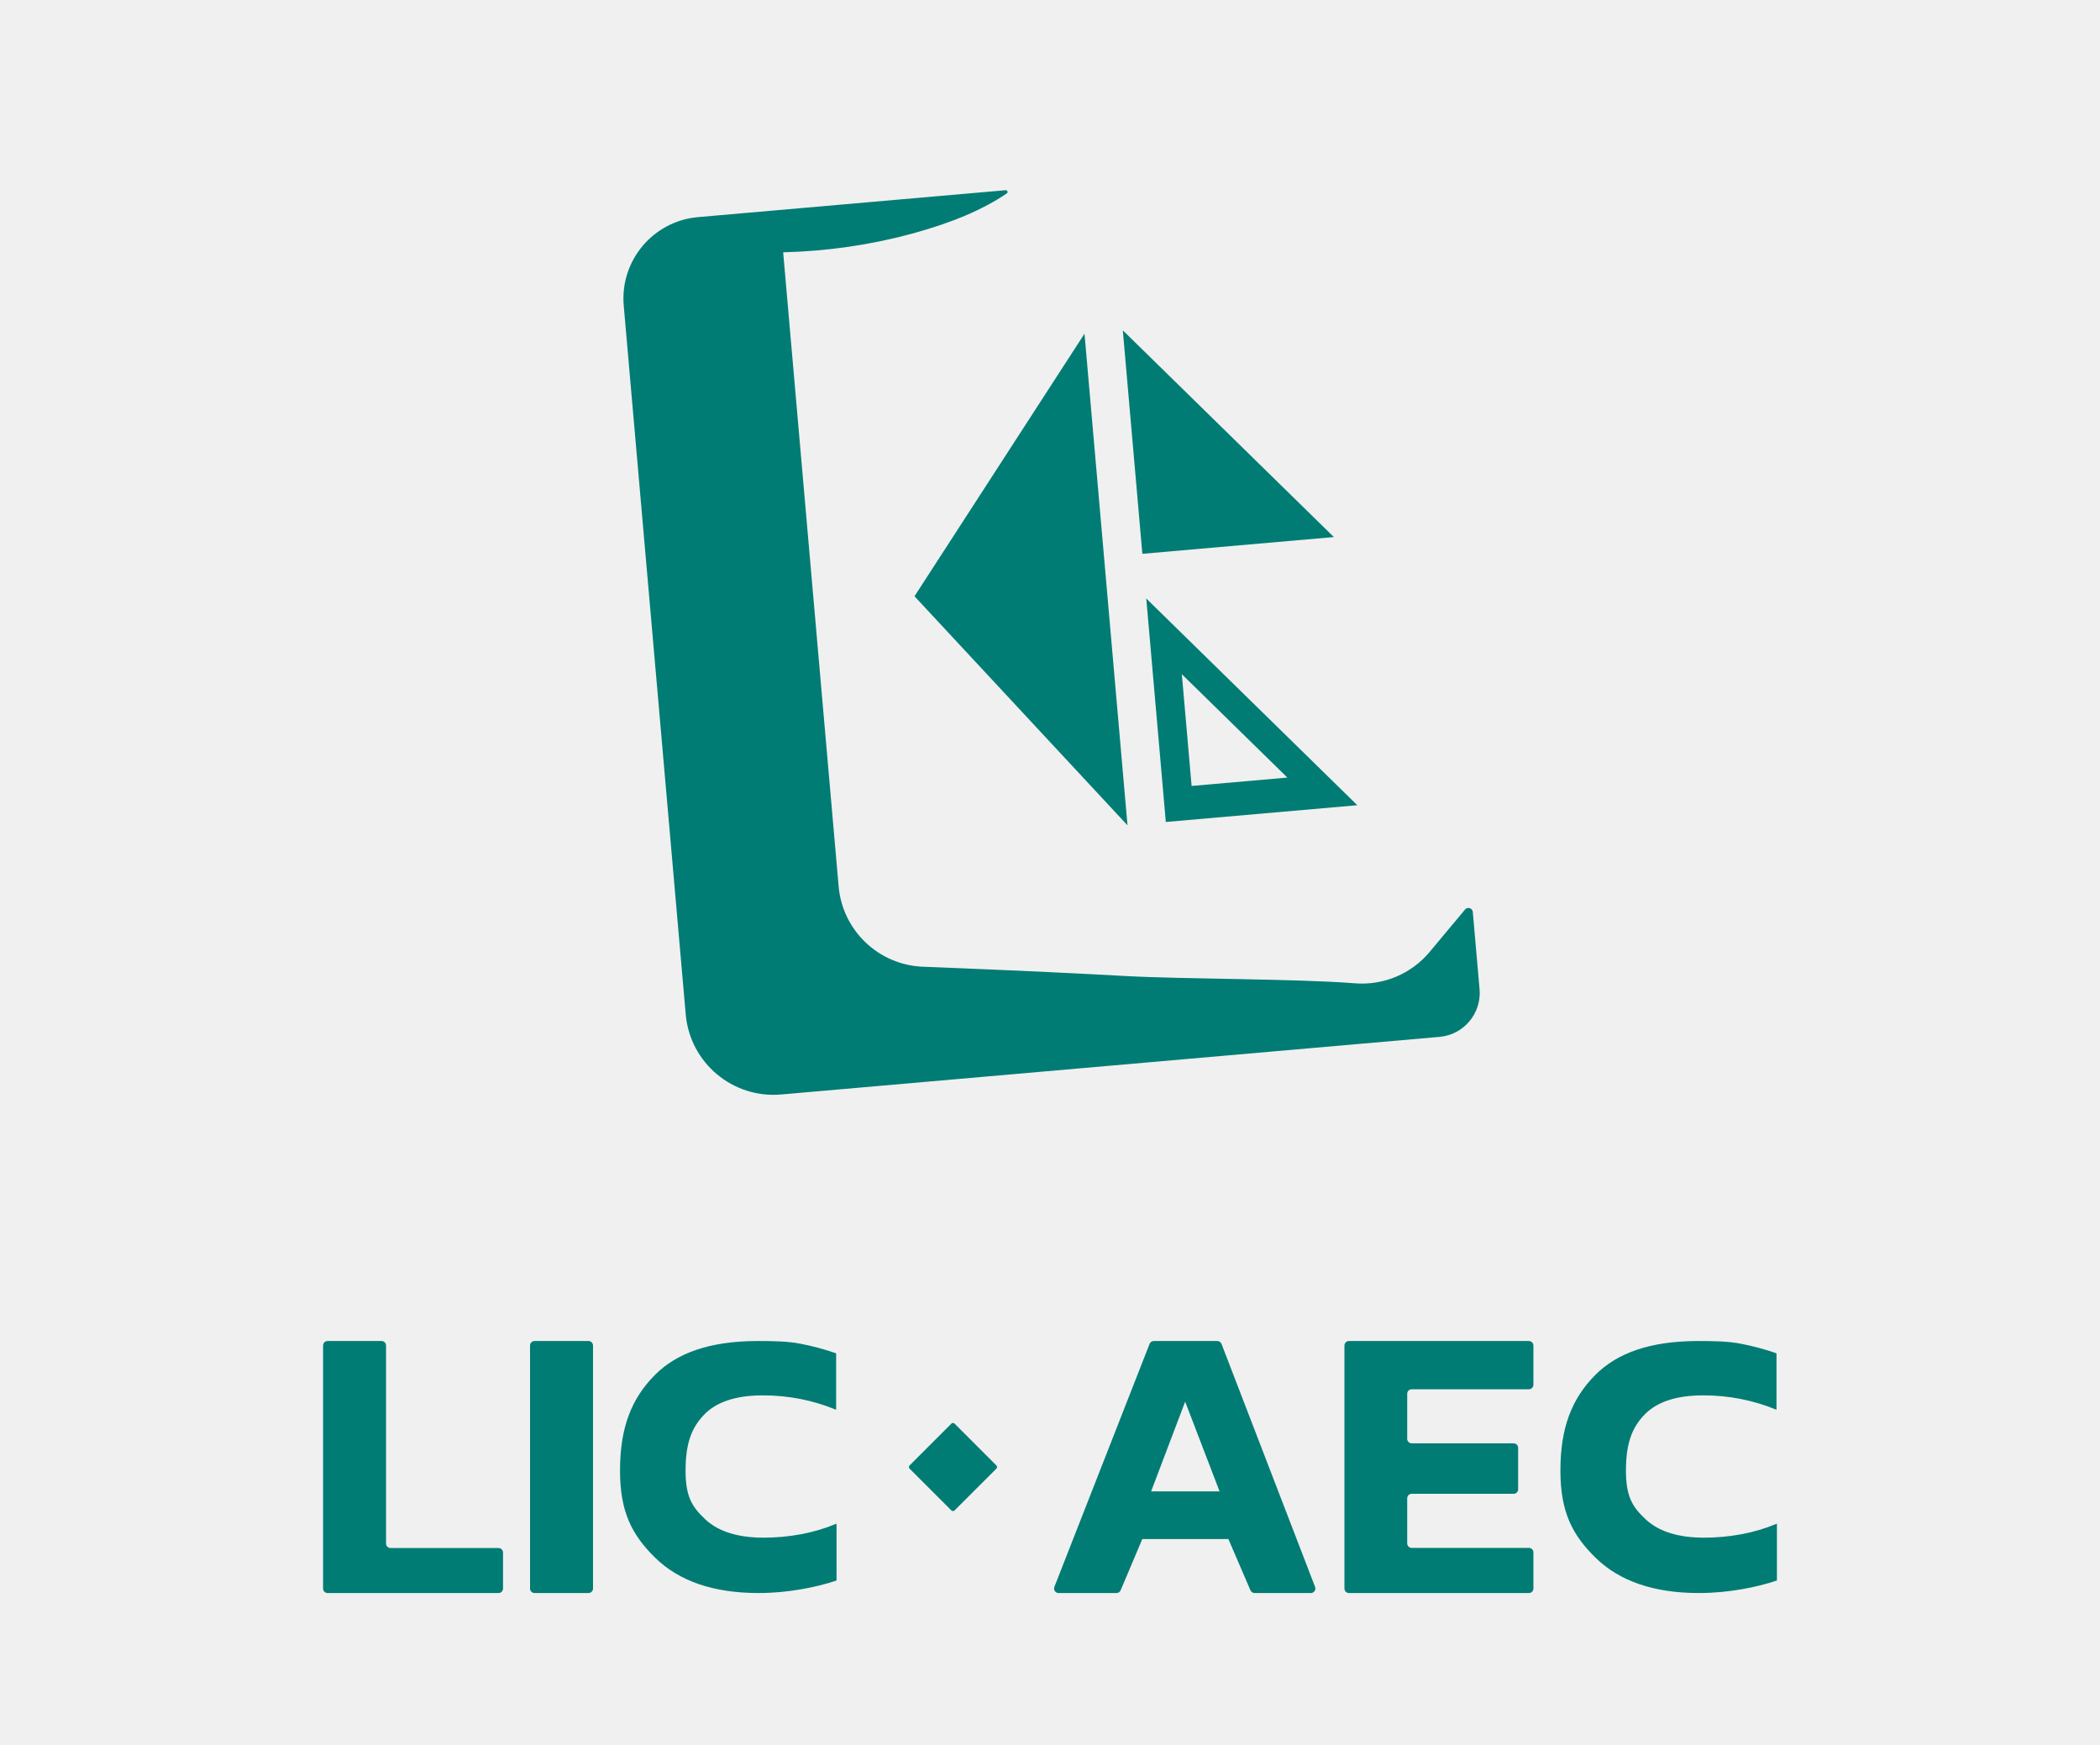
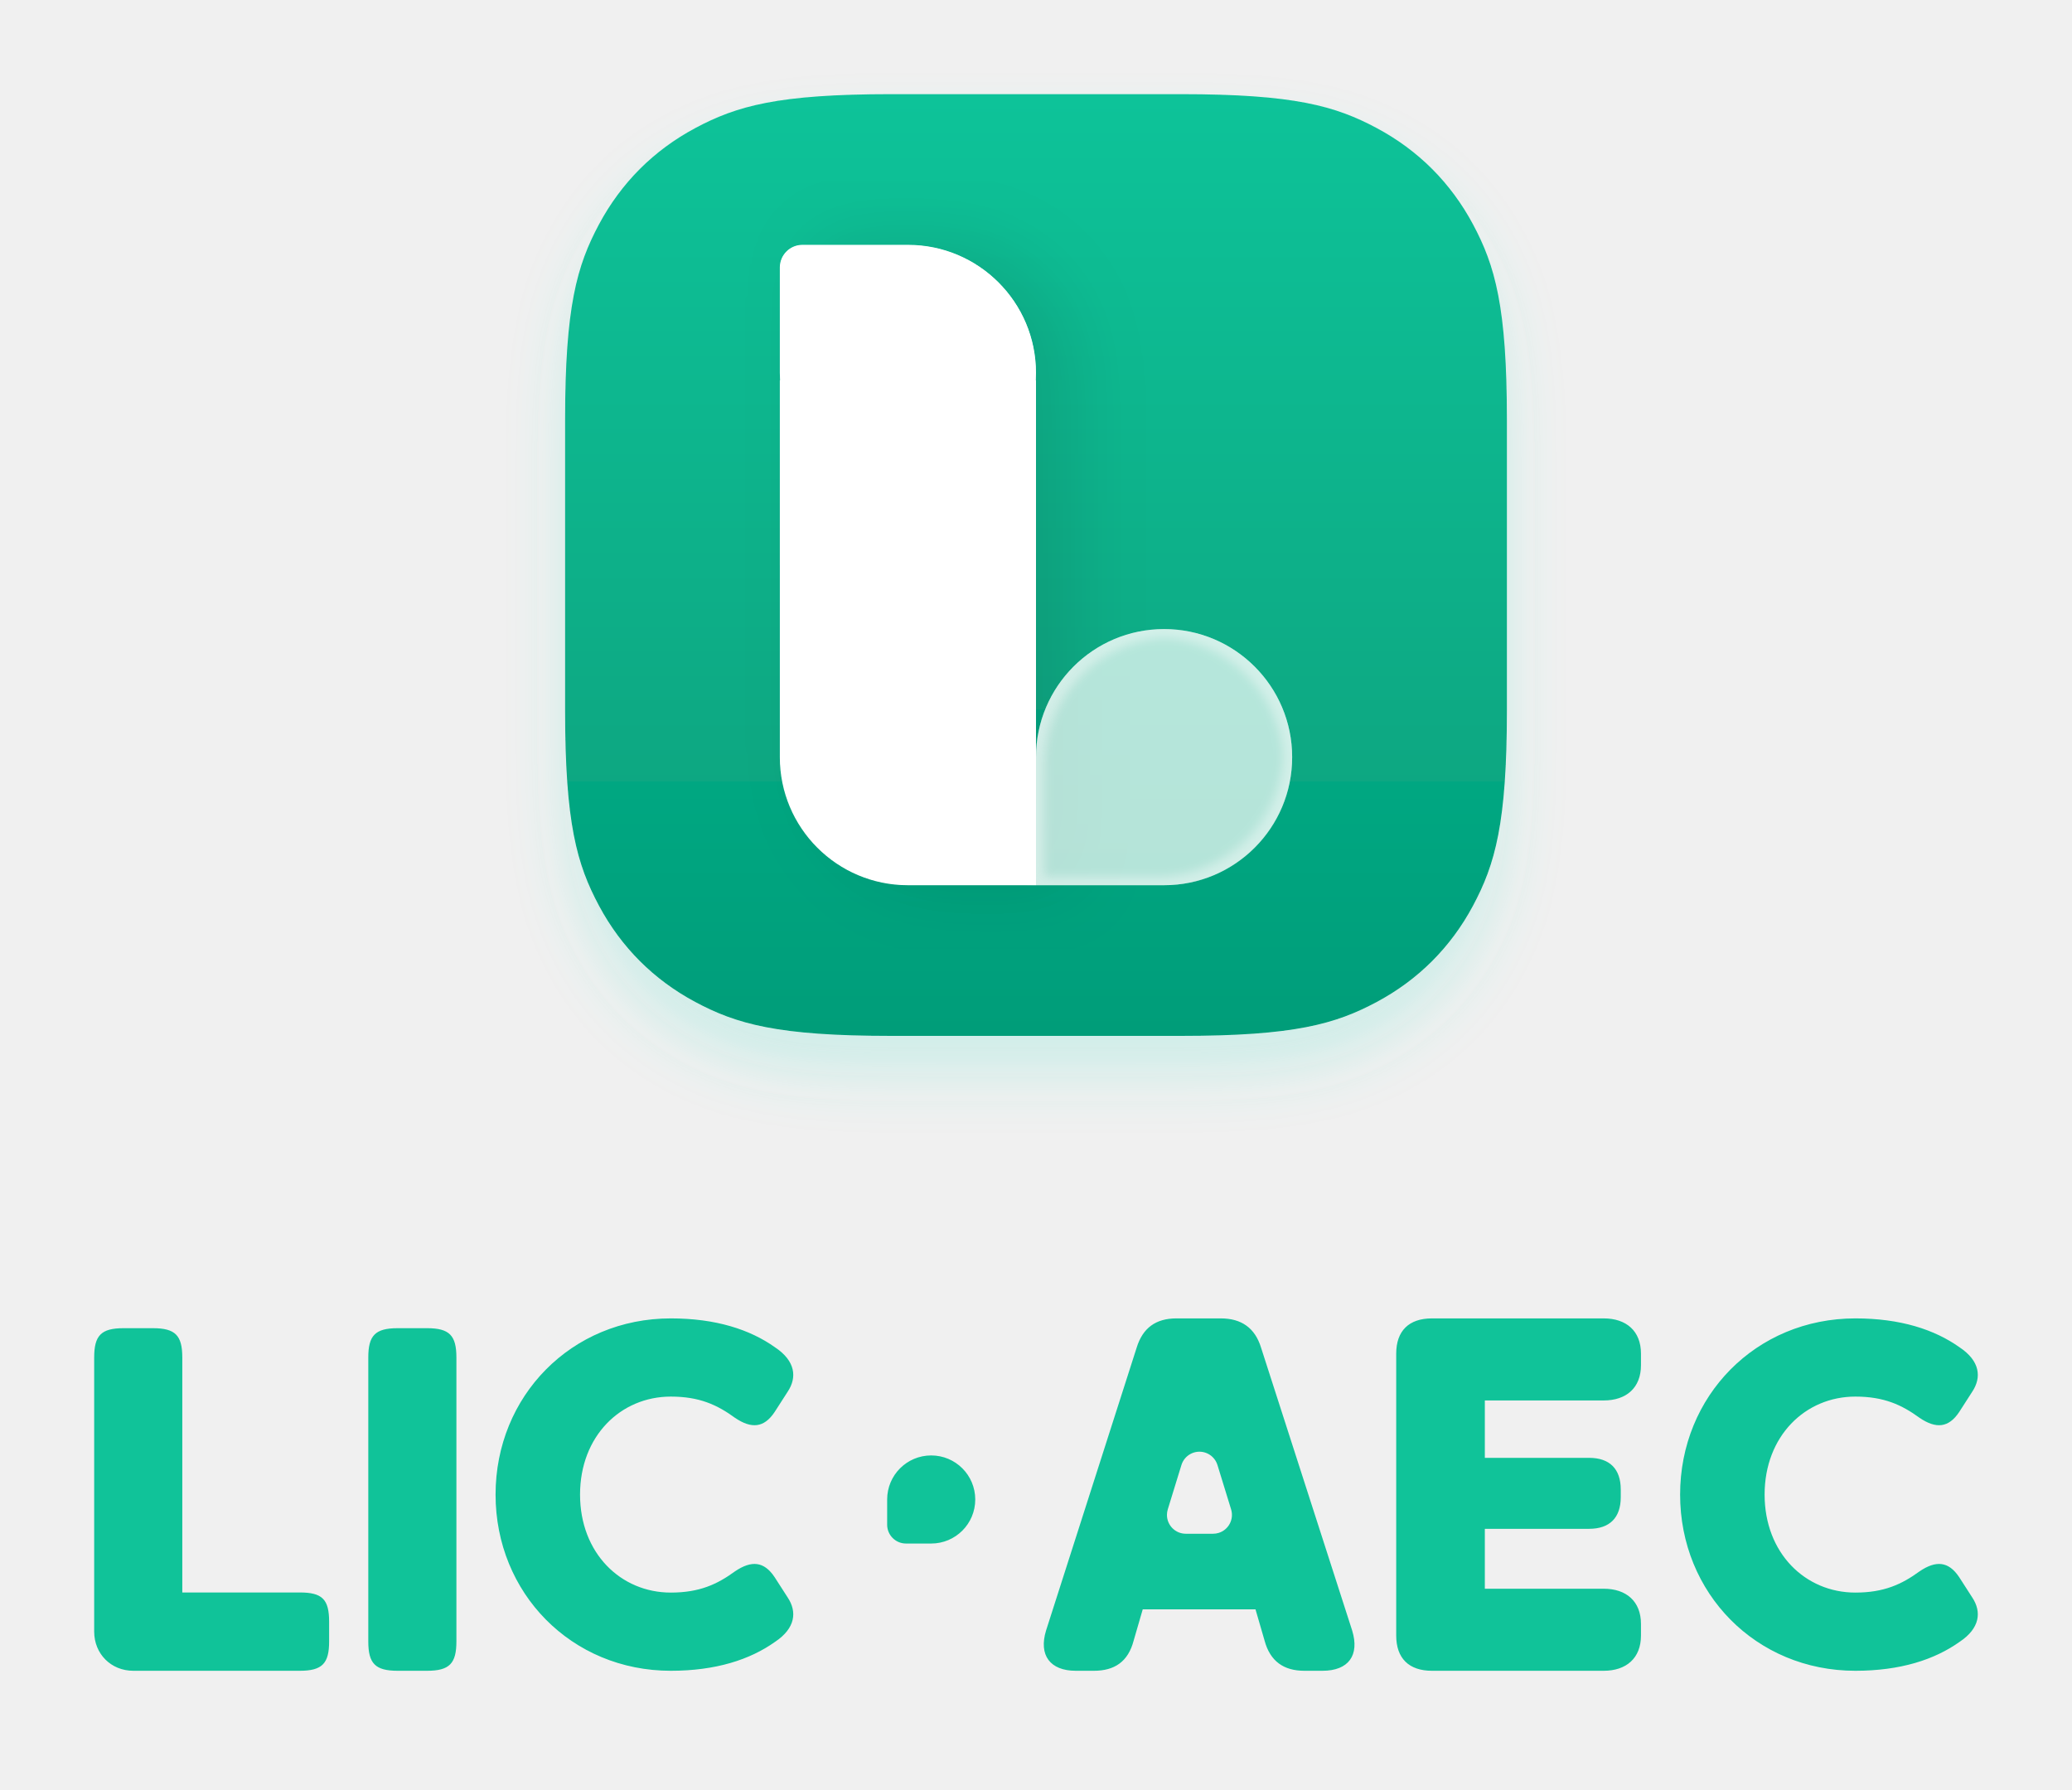
- <svg xmlns="http://www.w3.org/2000/svg" width="130px" height="108px" viewBox="0 0 130 108" version="1.1">
-   <g id="logo_text_vertical" stroke="none" stroke-width="1" fill="none" fill-rule="evenodd">
-     <g id="logo" transform="translate(38.17097, 9.600867)" fill="#007C74">
-       <g id="LICAEC" transform="translate(26.82903, 29.30822) rotate(-5) translate(-26.82903, -29.30822) translate(2.283572, 2.035496)">
-         <path d="M24.176,0 C24.236,0 24.285,0.049 24.285,0.109 C24.285,0.149 24.263,0.185 24.229,0.204 C22.7,1.061 20.706,1.712 18.244,2.16 C15.591,2.642 12.883,2.799 10.12,2.629 L10.12,42.022 C10.12,44.769 12.163,47.087 14.888,47.433 L17.58,47.778 L20.123,48.11 L22.52,48.43 L25.201,48.798 L27.273,49.091 C30.91,49.613 37.816,50.178 41.445,50.787 C43.188,51.079 44.965,50.508 46.213,49.255 L48.625,46.832 C48.731,46.725 48.904,46.725 49.011,46.831 C49.062,46.882 49.091,46.952 49.091,47.024 L49.091,51.818 C49.091,53.324 47.87,54.545 46.364,54.545 L5.455,54.545 C2.442,54.545 -4.4408921e-16,52.103 -4.4408921e-16,49.091 L-4.4408921e-16,5.06 C-4.4408921e-16,2.266 2.266,0 5.06,0 L24.176,0 Z M28.264,9.273 L28.264,39.818 L16.364,24.545 L28.264,9.273 Z M30.645,9.273 L30.645,23.157 L42.545,23.157 L30.645,9.273 Z M30.645,25.934 L42.545,39.818 L30.645,39.818 L30.645,25.934 Z M32.43,30.793 L32.43,37.736 L38.38,37.736 L32.43,30.793 Z" id="Shape-Copy" />
+ <svg xmlns="http://www.w3.org/2000/svg" xmlns:xlink="http://www.w3.org/1999/xlink" width="110px" height="95px" viewBox="0 0 110 95" version="1.1">
+   <defs>
+     <filter x="-11.0%" y="-7.0%" width="122.0%" height="122.0%" filterUnits="objectBoundingBox" id="filter-1">
+       <feOffset dx="0" dy="2" in="SourceAlpha" result="shadowOffsetOuter1" />
+       <feGaussianBlur stdDeviation="1.5" in="shadowOffsetOuter1" result="shadowBlurOuter1" />
+       <feColorMatrix values="0 0 0 0 0.064   0 0 0 0 0.765   0 0 0 0 0.602  0 0 0 0.2 0" type="matrix" in="shadowBlurOuter1" result="shadowMatrixOuter1" />
+       <feMerge>
+         <feMergeNode in="shadowMatrixOuter1" />
+         <feMergeNode in="SourceGraphic" />
+       </feMerge>
+     </filter>
+     <linearGradient x1="50%" y1="100%" x2="50%" y2="0%" id="linearGradient-2">
+       <stop stop-color="#039D79" offset="0%" />
+       <stop stop-color="#10C399" offset="100%" />
+     </linearGradient>
+     <path d="M17.306,-6.99192208e-16 L32.694,6.99192208e-16 C38.712,-4.06250808e-16 40.894,0.627 43.094,1.803 C45.294,2.98 47.02,4.706 48.197,6.906 C49.373,9.106 50,11.288 50,17.306 L50,32.694 C50,38.712 49.373,40.894 48.197,43.094 C47.02,45.294 45.294,47.02 43.094,48.197 C40.894,49.373 38.712,50 32.694,50 L17.306,50 C11.288,50 9.106,49.373 6.906,48.197 C4.706,47.02 2.98,45.294 1.803,43.094 C0.627,40.894 2.70833872e-16,38.712 -4.66128138e-16,32.694 L4.66128138e-16,17.306 C-2.70833872e-16,11.288 0.627,9.106 1.803,6.906 C2.98,4.706 4.706,2.98 6.906,1.803 C9.106,0.627 11.288,4.06250808e-16 17.306,-6.99192208e-16 Z" id="path-3" />
+     <linearGradient x1="42%" y1="67.543%" x2="58%" y2="100%" id="linearGradient-5">
+       <stop stop-color="#FFFFFF" offset="0%" />
+       <stop stop-color="#FFFFFF" offset="100%" />
+     </linearGradient>
+     <path d="M6.8,0 C10.556,0 13.6,3.044 13.6,6.8 C13.6,6.934 13.596,7.068 13.588,7.2 L13.6,7.2 L13.6,34 L6.8,34 C3.044,34 0,30.956 0,27.2 L0,7.2 L0.012,7.2 C0.004,7.068 0,6.934 0,6.8 L0,1.2 C0,0.537 0.537,0 1.2,0 L6.8,0 Z" id="path-6" />
+     <filter x="-36.8%" y="-20.6%" width="202.9%" height="141.2%" filterUnits="objectBoundingBox" id="filter-7">
+       <feOffset dx="2" dy="0" in="SourceAlpha" result="shadowOffsetOuter1" />
+       <feGaussianBlur stdDeviation="2" in="shadowOffsetOuter1" result="shadowBlurOuter1" />
+       <feColorMatrix values="0 0 0 0 0   0 0 0 0 0   0 0 0 0 0  0 0 0 0.1 0" type="matrix" in="shadowBlurOuter1" />
+     </filter>
+     <filter x="-29.4%" y="-17.6%" width="188.2%" height="135.3%" filterUnits="objectBoundingBox" id="filter-8">
+       <feGaussianBlur stdDeviation="1.5" in="SourceAlpha" result="shadowBlurInner1" />
+       <feOffset dx="-1" dy="0" in="shadowBlurInner1" result="shadowOffsetInner1" />
+       <feComposite in="shadowOffsetInner1" in2="SourceAlpha" operator="arithmetic" k2="-1" k3="1" result="shadowInnerInner1" />
+       <feColorMatrix values="0 0 0 0 1   0 0 0 0 1   0 0 0 0 1  0 0 0 0.8 0" type="matrix" in="shadowInnerInner1" />
+     </filter>
+     <path d="M20.4,34 C24.156,34 27.2,30.956 27.2,27.2 C27.2,23.444 24.156,20.4 20.4,20.4 C16.644,20.4 13.6,23.444 13.6,27.2 C13.6,28.491 13.6,30.758 13.6,34 C16.921,34 19.188,34 20.4,34 Z" id="path-9" />
+     <filter x="-3.7%" y="-3.7%" width="107.4%" height="107.4%" filterUnits="objectBoundingBox" id="filter-10">
+       <feMorphology radius="0.5" operator="erode" in="SourceAlpha" result="shadowSpreadInner1" />
+       <feGaussianBlur stdDeviation="0.25" in="shadowSpreadInner1" result="shadowBlurInner1" />
+       <feOffset dx="0" dy="0" in="shadowBlurInner1" result="shadowOffsetInner1" />
+       <feComposite in="shadowOffsetInner1" in2="SourceAlpha" operator="arithmetic" k2="-1" k3="1" result="shadowInnerInner1" />
+       <feColorMatrix values="0 0 0 0 1   0 0 0 0 1   0 0 0 0 1  0 0 0 0.4 0" type="matrix" in="shadowInnerInner1" />
+     </filter>
+   </defs>
+   <g id="github" stroke="none" stroke-width="1" fill="none" fill-rule="evenodd">
+     <g id="logo" filter="url(#filter-1)" transform="translate(30, 5)">
+       <mask id="mask-4" fill="white">
+         <use xlink:href="#path-3" />
+       </mask>
+       <use id="bg" fill="url(#linearGradient-2)" xlink:href="#path-3" />
+       <g id="glyph" mask="url(#mask-4)">
+         <g transform="translate(11.4, 8)" id="Group">
+           <g id="Path">
+             <use fill="black" fill-opacity="1" filter="url(#filter-7)" xlink:href="#path-6" />
+             <use fill="url(#linearGradient-5)" fill-rule="evenodd" xlink:href="#path-6" />
+             <use fill="black" fill-opacity="1" filter="url(#filter-8)" xlink:href="#path-6" />
+           </g>
+           <g id="Oval-Copy">
+             <use fill-opacity="0.7" fill="#FFFFFF" fill-rule="evenodd" xlink:href="#path-9" />
+             <use fill="black" fill-opacity="1" filter="url(#filter-10)" xlink:href="#path-9" />
+           </g>
+         </g>
      </g>
    </g>
-     <g id="text" transform="translate(20, 83)" fill="#007C74" fill-rule="nonzero">
-       <path d="M0,15.32 L0,0.279 C0,0.125 0.125,6.30606678e-14 0.279,6.30606678e-14 L3.62,6.30606678e-14 C3.774,6.30606678e-14 3.898,0.125 3.898,0.279 L3.898,12.534 C3.898,12.688 4.023,12.813 4.177,12.813 L10.862,12.813 C11.016,12.813 11.14,12.937 11.14,13.091 L11.14,15.32 C11.14,15.473 11.016,15.598 10.862,15.598 L0.279,15.598 C0.125,15.598 0,15.473 0,15.32 Z M12.812,15.32 L12.812,0.279 C12.812,0.125 12.936,0 13.09,0 L16.432,0 C16.586,0 16.711,0.125 16.711,0.279 L16.711,15.32 C16.711,15.473 16.586,15.598 16.432,15.598 L13.09,15.598 C12.936,15.598 12.812,15.473 12.812,15.32 Z M26.952,15.598 C24.159,15.598 22.031,14.853 20.568,13.423 C19.106,11.994 18.382,10.563 18.382,8.018 C18.382,5.357 19.089,3.578 20.519,2.124 C21.921,0.698 24.002,0.026 26.764,0.001 L26.927,1.27009514e-13 C27.902,1.27009514e-13 28.774,0.017 29.542,0.166 C30.311,0.314 31.05,0.513 31.761,0.761 L31.761,4.256 C30.323,3.661 28.811,3.364 27.224,3.364 C25.572,3.364 24.361,3.76 23.593,4.554 C22.824,5.347 22.44,6.316 22.44,8.018 C22.44,9.638 22.845,10.271 23.655,11.031 C24.464,11.791 25.671,12.171 27.274,12.171 C28.051,12.171 28.819,12.101 29.579,11.961 C30.34,11.82 31.075,11.601 31.786,11.304 L31.786,14.824 C31.092,15.055 30.356,15.237 29.579,15.369 C28.803,15.501 27.927,15.598 26.952,15.598 Z M36.307,7.701 L38.896,5.112 C38.95,5.058 39.038,5.058 39.092,5.112 L41.681,7.701 C41.735,7.755 41.735,7.843 41.681,7.898 L39.092,10.486 C39.038,10.54 38.95,10.54 38.896,10.486 L36.307,7.898 C36.253,7.843 36.253,7.755 36.307,7.701 Z M45.271,15.218 L51.165,0.177 C51.207,0.07 51.31,6.30606678e-14 51.425,6.30606678e-14 L55.357,6.30606678e-14 C55.472,6.30606678e-14 55.575,0.071 55.617,0.178 L61.41,15.219 C61.465,15.363 61.393,15.524 61.25,15.579 C61.218,15.592 61.184,15.598 61.15,15.598 L57.665,15.598 C57.554,15.598 57.453,15.532 57.409,15.43 L56.044,12.257 L50.714,12.257 L49.373,15.428 C49.329,15.531 49.228,15.598 49.116,15.598 L45.53,15.598 C45.376,15.598 45.252,15.473 45.252,15.32 C45.252,15.285 45.258,15.25 45.271,15.218 Z M51.259,9.307 L55.498,9.307 L53.367,3.754 L51.259,9.307 Z M63.227,15.32 L63.227,0.279 C63.227,0.125 63.351,0 63.505,0 L74.646,0 C74.8,0 74.925,0.125 74.925,0.279 L74.925,2.707 C74.925,2.861 74.8,2.986 74.646,2.986 L67.392,2.986 C67.238,2.986 67.113,3.111 67.113,3.264 L67.113,6.054 C67.113,6.208 67.238,6.333 67.392,6.333 L73.701,6.333 C73.855,6.333 73.98,6.457 73.98,6.611 L73.98,9.178 C73.98,9.331 73.855,9.456 73.701,9.456 L67.392,9.456 C67.238,9.456 67.113,9.581 67.113,9.735 L67.113,12.524 C67.113,12.678 67.238,12.803 67.392,12.803 L74.646,12.803 C74.8,12.803 74.925,12.927 74.925,13.081 L74.925,15.32 C74.925,15.473 74.8,15.598 74.646,15.598 L63.505,15.598 C63.351,15.598 63.227,15.473 63.227,15.32 Z M85.166,15.598 C82.373,15.598 80.245,14.853 78.783,13.423 C77.32,11.994 76.597,10.563 76.597,8.018 C76.597,5.357 77.303,3.578 78.733,2.124 C80.135,0.698 82.217,0.026 84.978,0.001 L85.141,1.27009514e-13 C86.116,1.27009514e-13 86.988,0.017 87.757,0.166 C88.525,0.314 89.265,0.513 89.975,0.761 L89.975,4.256 C88.537,3.661 87.025,3.364 85.439,3.364 C83.786,3.364 82.575,3.76 81.807,4.554 C81.038,5.347 80.654,6.316 80.654,8.018 C80.654,9.638 81.059,10.271 81.869,11.031 C82.679,11.791 83.885,12.171 85.488,12.171 C86.265,12.171 87.033,12.101 87.794,11.961 C88.554,11.82 89.289,11.601 90,11.304 L90,14.824 C89.306,15.055 88.57,15.237 87.794,15.369 C87.017,15.501 86.141,15.598 85.166,15.598 Z" id="Shape" />
-     </g>
+     <path d="M15.914,88.71 C17.11,88.71 17.473,88.32 17.473,87.151 L17.473,86.111 C17.473,84.916 17.11,84.552 15.914,84.552 L9.678,84.552 L9.678,72.079 C9.678,70.91 9.314,70.52 8.118,70.52 L6.559,70.52 C5.364,70.52 5,70.91 5,72.079 L5,86.631 C5,87.801 5.884,88.71 7.079,88.71 L15.914,88.71 Z M22.671,88.71 C23.866,88.71 24.23,88.32 24.23,87.151 L24.23,72.079 C24.23,70.91 23.866,70.52 22.671,70.52 L21.111,70.52 C19.916,70.52 19.552,70.91 19.552,72.079 L19.552,87.151 C19.552,88.32 19.916,88.71 21.111,88.71 L22.671,88.71 Z M35.613,88.71 C37.996,88.71 39.816,88.121 41.149,87.172 C42.225,86.455 42.328,85.583 41.815,84.814 L41.123,83.738 C40.559,82.892 39.893,82.841 39.021,83.43 C38.073,84.122 37.125,84.558 35.613,84.558 C32.947,84.558 30.794,82.456 30.794,79.355 C30.794,76.254 32.947,74.152 35.613,74.152 C37.125,74.152 38.073,74.588 39.021,75.28 C39.893,75.869 40.559,75.818 41.123,74.972 L41.815,73.896 C42.328,73.127 42.225,72.255 41.149,71.538 C39.816,70.589 37.996,70 35.613,70 C30.333,70 26.309,74.126 26.309,79.355 C26.309,84.584 30.333,88.71 35.613,88.71 Z M49.436,81.954 C50.728,81.954 51.775,80.907 51.775,79.615 C51.775,78.323 50.728,77.276 49.436,77.276 C48.145,77.276 47.098,78.323 47.098,79.615 C47.098,80.061 47.098,80.507 47.098,80.954 C47.098,81.506 47.545,81.954 48.098,81.954 C48.544,81.954 48.99,81.954 49.436,81.954 Z M64.809,70 C65.905,70 66.627,70.508 66.947,71.55 L71.785,86.572 C72.186,87.882 71.598,88.71 70.208,88.71 L69.246,88.71 C68.15,88.71 67.428,88.202 67.134,87.106 L66.653,85.449 L60.666,85.449 L60.185,87.106 C59.891,88.229 59.169,88.71 58.073,88.71 L57.111,88.71 C55.748,88.71 55.133,87.882 55.534,86.572 L60.345,71.55 C60.666,70.508 61.361,70 62.457,70 Z M85.136,70 C86.338,70 87.117,70.668 87.117,71.871 L87.117,72.486 C87.117,73.689 86.338,74.357 85.136,74.357 L78.828,74.357 L78.828,77.404 L84.361,77.404 C85.456,77.404 86.044,77.992 86.044,79.088 L86.044,79.489 C86.044,80.585 85.456,81.173 84.361,81.173 L78.828,81.173 L78.828,84.353 L85.136,84.353 C86.338,84.353 87.117,85.022 87.117,86.224 L87.117,86.839 C87.117,88.042 86.338,88.71 85.136,88.71 L76.021,88.71 C74.792,88.71 74.123,88.042 74.123,86.839 L74.123,71.871 C74.123,70.668 74.792,70 76.021,70 Z M98.499,70 C100.883,70 102.703,70.589 104.035,71.538 C105.112,72.255 105.214,73.127 104.702,73.896 L104.01,74.972 C103.446,75.818 102.779,75.869 101.908,75.28 C100.96,74.588 100.011,74.152 98.499,74.152 C95.834,74.152 93.681,76.254 93.681,79.355 C93.681,82.456 95.834,84.558 98.499,84.558 C100.011,84.558 100.96,84.122 101.908,83.43 C102.779,82.841 103.446,82.892 104.01,83.738 L104.702,84.814 C105.214,85.583 105.112,86.455 104.035,87.172 C102.703,88.121 100.883,88.71 98.499,88.71 C93.219,88.71 89.195,84.584 89.195,79.355 C89.195,74.126 93.219,70 98.499,70 Z M63.971,77.122 C63.443,76.96 62.884,77.256 62.721,77.784 L61.996,80.14 C61.967,80.235 61.952,80.334 61.952,80.434 C61.952,80.986 62.4,81.434 62.952,81.434 L64.402,81.434 C64.502,81.434 64.601,81.419 64.696,81.39 C65.224,81.227 65.52,80.668 65.358,80.14 L64.633,77.784 C64.535,77.467 64.288,77.22 63.971,77.122 Z" id="text" fill="#10C399" />
  </g>
</svg>
